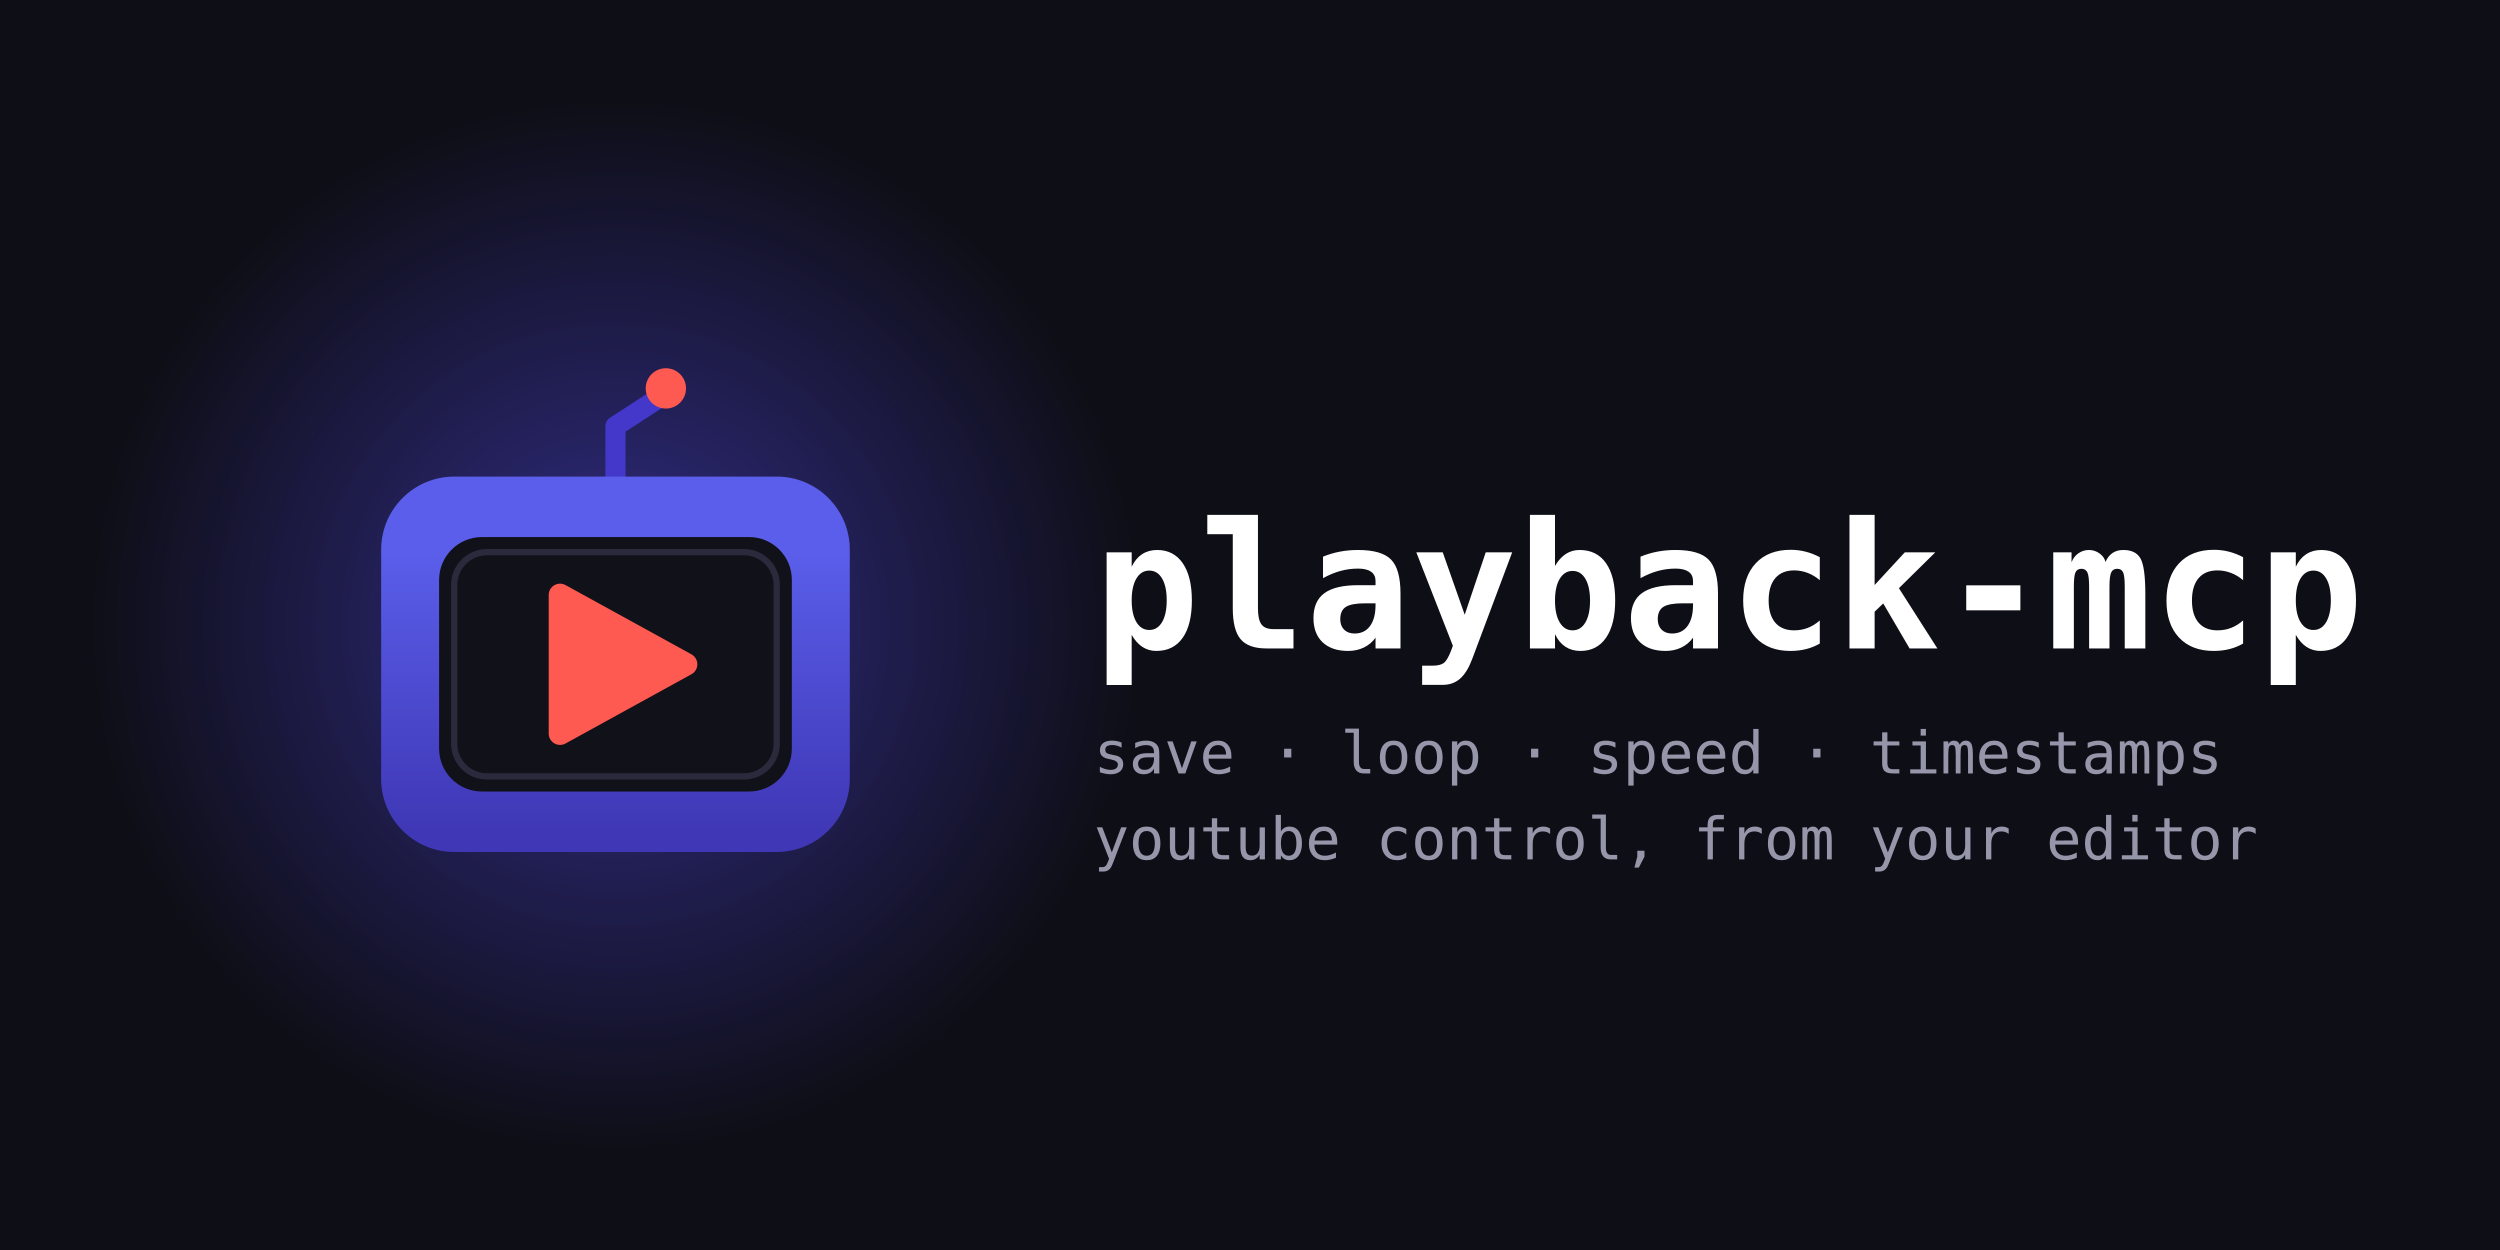
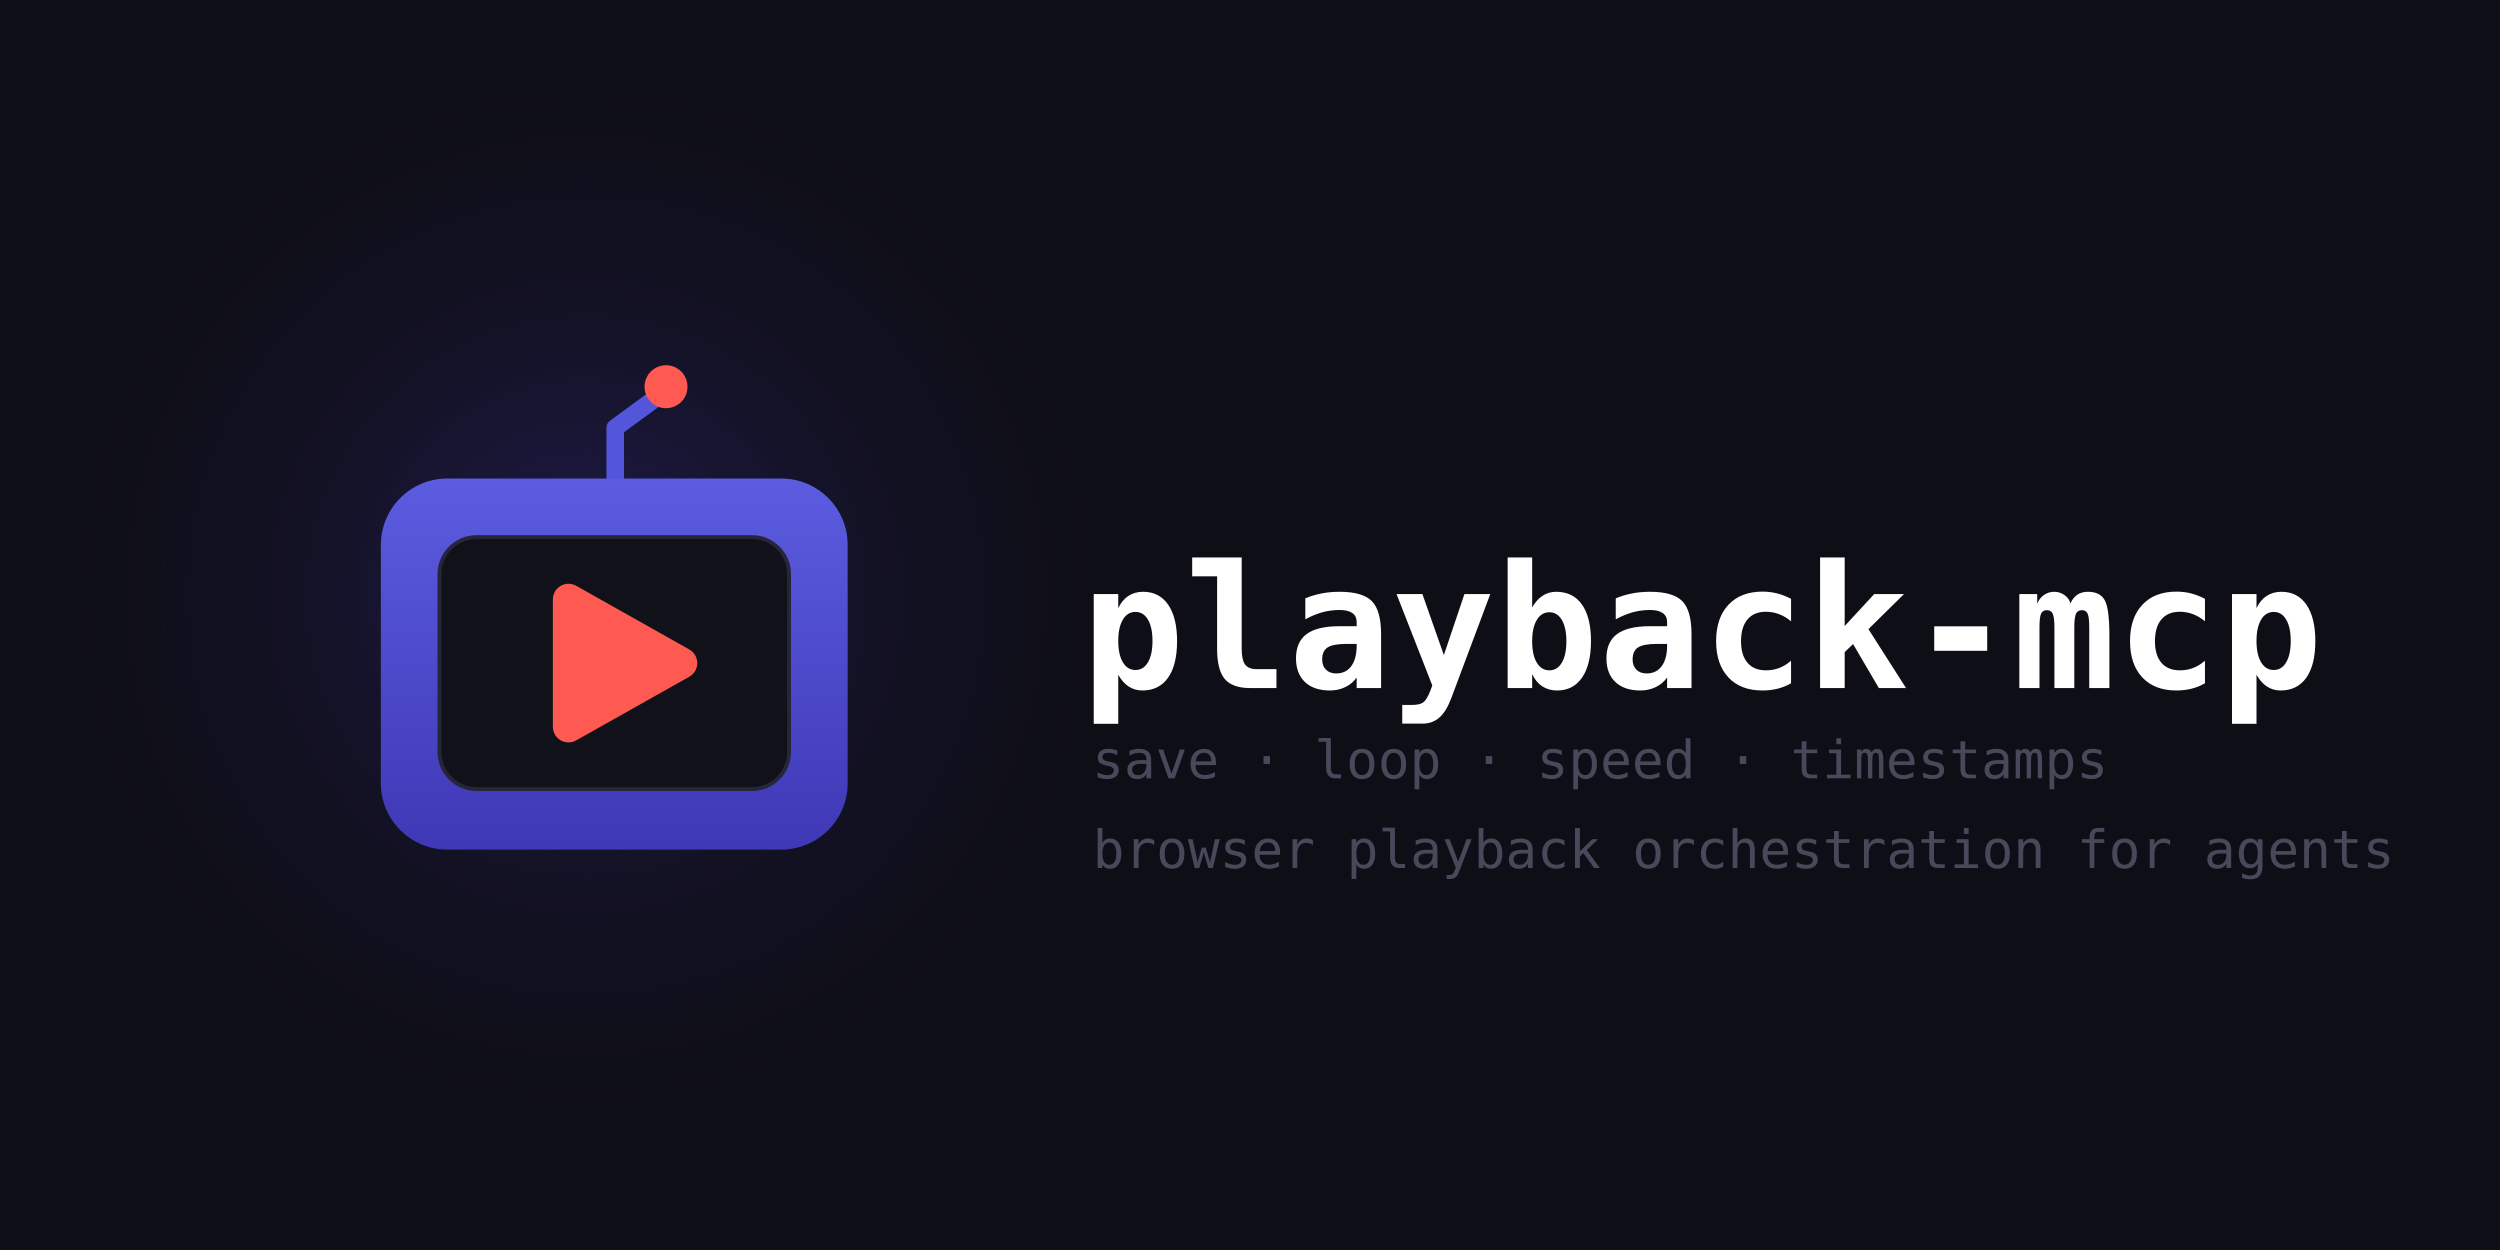
<svg xmlns="http://www.w3.org/2000/svg" width="1280" height="640" viewBox="0 0 1280 640">
  <defs>
-     <linearGradient id="grad" x1="0" y1="0.2" x2="0" y2="0.95">
-       <stop offset="0" stop-color="#5A5EEA" />
-       <stop offset="1" stop-color="#3F37B5" />
+     <radialGradient id="glow" cx="300" cy="305" r="265" gradientUnits="userSpaceOnUse">
+       <stop offset="0%" stop-color="#4637BE" stop-opacity="0.30" />
+       <stop offset="55%" stop-color="#4637BE" stop-opacity="0.09" />
+       <stop offset="100%" stop-color="#4637BE" stop-opacity="0" />
+     </radialGradient>
+     <linearGradient id="body" x1="0" y1="245" x2="0" y2="435" gradientUnits="userSpaceOnUse">
+       <stop offset="0%" stop-color="#5B5CE0" />
+       <stop offset="100%" stop-color="#3F38B6" />
    </linearGradient>
-     <radialGradient id="glow" cx="0.5" cy="0.5" r="0.5">
-       <stop offset="0" stop-color="#4F46E5" stop-opacity="0.55" />
-       <stop offset="1" stop-color="#4F46E5" stop-opacity="0" />
-     </radialGradient>
  </defs>
  <rect width="1280" height="640" fill="#0E0E16" />
-   <circle cx="315" cy="320" r="270" fill="url(#glow)" />
-   <g transform="translate(150,155) scale(0.645)">
-     <polyline points="256,140 256,98 296,72" fill="none" stroke="#4338CA" stroke-width="16" stroke-linecap="round" stroke-linejoin="round" />
-     <circle cx="296" cy="68" r="16" fill="#FF5A52" />
-     <rect x="70" y="138" width="372" height="298" rx="58" fill="url(#grad)" />
-     <rect x="116" y="186" width="280" height="202" rx="34" fill="#111119" />
-     <rect x="128" y="198" width="256" height="178" rx="26" fill="none" stroke="#2A2A3C" stroke-width="5" />
-     <path d="M212 232 L212 342 L312 287 Z" fill="#FF5A52" stroke="#FF5A52" stroke-width="18" stroke-linejoin="round" stroke-linecap="round" />
-   </g>
-   <text x="560" y="332" font-family="'JetBrains Mono','SFMono-Regular',Menlo,Consolas,monospace" font-size="90" font-weight="700" fill="#FFFFFF">playback-mcp</text>
-   <text x="560" y="396" font-family="'JetBrains Mono',Menlo,Consolas,monospace" font-size="30" fill="#9696AA">save  ·  loop  ·  speed  ·  timestamps</text>
-   <text x="560" y="440" font-family="'JetBrains Mono',Menlo,Consolas,monospace" font-size="30" fill="#9696AA">youtube control, from your editor</text>
+   <rect width="1280" height="640" fill="url(#glow)" />
+   <path d="M315 250 L315 219 L341 200" fill="none" stroke="#5355DB" stroke-width="9" stroke-linecap="round" stroke-linejoin="round" />
+   <circle cx="341" cy="198" r="11" fill="#FF5A52" />
+   <rect x="195" y="245" width="239" height="190" rx="34" fill="url(#body)" />
+   <rect x="225" y="275" width="179" height="129" rx="19" fill="#111119" stroke="#26263A" stroke-width="2" />
+   <path d="M291.07 306.89 L291.07 372.11 L349.00 339.50 Z" fill="#FF5A52" stroke="#FF5A52" stroke-width="16" stroke-linejoin="round" />
+   <path transform="translate(553.55 352.28)" d="M18.992 -6.789V18.305H6.445V-48.125H18.992V-40.906Q20.969 -45.074 24.191 -47.18Q27.414 -49.285 31.754 -49.285Q40.004 -49.285 44.559 -42.668Q49.113 -36.051 49.113 -24.02Q49.113 -11.816 44.494 -5.285Q39.875 1.246 31.324 1.246Q27.457 1.246 24.385 -0.752Q21.312 -2.75 18.992 -6.789ZM36.523 -24.105Q36.523 -31.066 34.203 -35.02Q31.883 -38.973 27.801 -38.973Q23.719 -38.973 21.355 -35.02Q18.992 -31.066 18.992 -24.105Q18.992 -17.145 21.355 -13.191Q23.719 -9.238 27.801 -9.238Q31.883 -9.238 34.203 -13.191Q36.523 -17.145 36.523 -24.105ZM69.609 -20.066V-57.191H56.848V-66.859H82.199V-20.066Q82.199 -14.395 83.961 -12.031Q85.723 -9.668 89.934 -9.668H99.988V0.0H86.41Q77.43 0.0 73.52 -4.641Q69.609 -9.281 69.609 -20.066ZM136.039 -22.602Q128.992 -22.602 126.199 -20.797Q123.406 -18.992 123.406 -14.609Q123.406 -11.344 125.34 -9.41Q127.273 -7.477 130.582 -7.477Q135.566 -7.477 138.316 -11.236Q141.066 -14.996 141.066 -21.742V-22.602ZM153.57 -27.457V0.0H141.066V-5.371Q138.789 -2.191 135.223 -0.473Q131.656 1.246 127.359 1.246Q119.152 1.246 114.576 -3.094Q110.0 -7.434 110.0 -15.211Q110.0 -23.633 115.457 -27.65Q120.914 -31.668 132.344 -31.668H141.066V-33.773Q141.066 -36.824 138.854 -38.393Q136.641 -39.961 132.344 -39.961Q127.832 -39.961 123.6 -38.822Q119.367 -37.684 114.77 -35.191V-45.934Q118.938 -47.652 123.234 -48.469Q127.531 -49.285 132.344 -49.285Q144.074 -49.285 148.822 -44.516Q153.57 -39.746 153.57 -27.457ZM189.492 5.199Q186.957 11.988 183.412 15.104Q179.867 18.219 174.797 18.219H164.398V8.637H169.512Q173.379 8.637 175.184 7.326Q176.988 6.016 178.836 1.246L179.781 -1.332L161.477 -48.125H174.711L185.711 -16.887L196.238 -48.125H209.473ZM248.445 -23.934Q248.445 -30.895 246.125 -34.848Q243.805 -38.801 239.723 -38.801Q235.641 -38.801 233.277 -34.848Q230.914 -30.895 230.914 -23.934Q230.914 -16.973 233.277 -13.02Q235.641 -9.066 239.723 -9.066Q243.805 -9.066 246.125 -13.02Q248.445 -16.973 248.445 -23.934ZM230.914 -41.293Q233.234 -45.289 236.307 -47.287Q239.379 -49.285 243.246 -49.285Q251.797 -49.285 256.416 -42.754Q261.035 -36.223 261.035 -24.02Q261.035 -11.988 256.48 -5.371Q251.926 1.246 243.676 1.246Q239.336 1.246 236.113 -0.859Q232.891 -2.965 230.914 -7.133V0.0H218.367V-66.859H230.914ZM294.98 -22.602Q287.934 -22.602 285.141 -20.797Q282.348 -18.992 282.348 -14.609Q282.348 -11.344 284.281 -9.41Q286.215 -7.477 289.523 -7.477Q294.508 -7.477 297.258 -11.236Q300.008 -14.996 300.008 -21.742V-22.602ZM312.512 -27.457V0.0H300.008V-5.371Q297.73 -2.191 294.164 -0.473Q290.598 1.246 286.301 1.246Q278.094 1.246 273.518 -3.094Q268.941 -7.434 268.941 -15.211Q268.941 -23.633 274.398 -27.65Q279.855 -31.668 291.285 -31.668H300.008V-33.773Q300.008 -36.824 297.795 -38.393Q295.582 -39.961 291.285 -39.961Q286.773 -39.961 282.541 -38.822Q278.309 -37.684 273.711 -35.191V-45.934Q277.879 -47.652 282.176 -48.469Q286.473 -49.285 291.285 -49.285Q303.016 -49.285 307.764 -44.516Q312.512 -39.746 312.512 -27.457ZM363.473 -2.449Q360.293 -0.602 356.641 0.322Q352.988 1.246 348.777 1.246Q337.648 1.246 331.375 -5.457Q325.102 -12.16 325.102 -24.02Q325.102 -35.922 331.418 -42.646Q337.734 -49.371 348.863 -49.371Q352.73 -49.371 356.318 -48.469Q359.906 -47.566 363.473 -45.676V-34.16Q360.723 -36.523 357.436 -37.791Q354.148 -39.059 350.625 -39.059Q344.48 -39.059 341.172 -35.148Q337.863 -31.238 337.863 -24.02Q337.863 -16.801 341.172 -12.934Q344.48 -9.066 350.625 -9.066Q354.277 -9.066 357.457 -10.291Q360.637 -11.516 363.473 -14.008ZM378.34 -66.859H390.93V-31.754L406.055 -48.125H421.309L403.09 -30.164L422.34 0.0H408.418L395.227 -22.516L390.93 -18.391V0.0H378.34ZM436.777 -31.582H463.891V-19.078H436.777ZM506.473 -43.312Q507.891 -46.363 510.082 -47.824Q512.273 -49.285 515.453 -49.285Q521.684 -49.285 524.068 -44.988Q526.453 -40.691 526.453 -27.113V0.0H516.141V-30.895Q516.141 -36.266 515.324 -38.07Q514.508 -39.875 512.359 -39.875Q510.211 -39.875 509.352 -38.027Q508.492 -36.18 508.492 -30.895V0.0H498.309V-30.895Q498.309 -36.18 497.449 -38.027Q496.59 -39.875 494.441 -39.875Q492.293 -39.875 491.477 -38.07Q490.66 -36.266 490.66 -30.895V0.0H480.348V-48.125H489.5V-43.141Q490.574 -45.977 492.938 -47.631Q495.301 -49.285 498.223 -49.285Q501.145 -49.285 503.551 -47.545Q505.957 -45.805 506.473 -43.312ZM575.395 -2.449Q572.215 -0.602 568.562 0.322Q564.91 1.246 560.699 1.246Q549.57 1.246 543.297 -5.457Q537.023 -12.16 537.023 -24.02Q537.023 -35.922 543.34 -42.646Q549.656 -49.371 560.785 -49.371Q564.652 -49.371 568.24 -48.469Q571.828 -47.566 575.395 -45.676V-34.16Q572.645 -36.523 569.357 -37.791Q566.07 -39.059 562.547 -39.059Q556.402 -39.059 553.094 -35.148Q549.785 -31.238 549.785 -24.02Q549.785 -16.801 553.094 -12.934Q556.402 -9.066 562.547 -9.066Q566.199 -9.066 569.379 -10.291Q572.559 -11.516 575.395 -14.008ZM601.777 -6.789V18.305H589.23V-48.125H601.777V-40.906Q603.754 -45.074 606.977 -47.18Q610.199 -49.285 614.539 -49.285Q622.789 -49.285 627.344 -42.668Q631.898 -36.051 631.898 -24.02Q631.898 -11.816 627.279 -5.285Q622.66 1.246 614.109 1.246Q610.242 1.246 607.17 -0.752Q604.098 -2.75 601.777 -6.789ZM619.309 -24.105Q619.309 -31.066 616.988 -35.02Q614.668 -38.973 610.586 -38.973Q606.504 -38.973 604.141 -35.02Q601.777 -31.066 601.777 -24.105Q601.777 -17.145 604.141 -13.191Q606.504 -9.238 610.586 -9.238Q614.668 -9.238 616.988 -13.191Q619.309 -17.145 619.309 -24.105Z" fill="#FFFFFF" />
+   <path transform="translate(559.19 398.52)" d="M12.828 -14.251V-11.878Q11.786 -12.485 10.731 -12.788Q9.677 -13.091 8.583 -13.091Q6.935 -13.091 6.124 -12.557Q5.313 -12.023 5.313 -10.929Q5.313 -9.94 5.919 -9.453Q6.526 -8.965 8.938 -8.503L9.914 -8.319Q11.72 -7.976 12.65 -6.948Q13.579 -5.919 13.579 -4.271Q13.579 -2.083 12.023 -0.85Q10.468 0.382 7.699 0.382Q6.605 0.382 5.405 0.152Q4.206 -0.079 2.808 -0.541V-3.045Q4.166 -2.347 5.405 -1.997Q6.645 -1.648 7.752 -1.648Q9.36 -1.648 10.244 -2.301Q11.127 -2.953 11.127 -4.126Q11.127 -5.814 7.897 -6.46L7.792 -6.486L6.882 -6.671Q4.786 -7.08 3.823 -8.049Q2.861 -9.018 2.861 -10.692Q2.861 -12.814 4.298 -13.968Q5.735 -15.122 8.398 -15.122Q9.584 -15.122 10.679 -14.904Q11.773 -14.687 12.828 -14.251ZM25.51 -7.422H24.706Q22.583 -7.422 21.509 -6.677Q20.435 -5.933 20.435 -4.456Q20.435 -3.125 21.239 -2.386Q22.043 -1.648 23.467 -1.648Q25.471 -1.648 26.618 -3.039Q27.765 -4.43 27.778 -6.882V-7.422ZM30.217 -8.424V0.0H27.778V-2.188Q27.0 -0.87 25.82 -0.244Q24.64 0.382 22.953 0.382Q20.698 0.382 19.354 -0.89Q18.009 -2.162 18.009 -4.298Q18.009 -6.763 19.663 -8.042Q21.318 -9.321 24.521 -9.321H27.778V-9.703Q27.765 -11.47 26.881 -12.267Q25.998 -13.065 24.06 -13.065Q22.821 -13.065 21.555 -12.709Q20.29 -12.353 19.09 -11.667V-14.093Q20.435 -14.607 21.667 -14.865Q22.9 -15.122 24.06 -15.122Q25.893 -15.122 27.191 -14.581Q28.49 -14.041 29.294 -12.959Q29.795 -12.3 30.006 -11.331Q30.217 -10.362 30.217 -8.424ZM33.829 -14.766H36.347L40.632 -2.373L44.93 -14.766H47.448L42.201 0.0H39.076ZM63.426 -7.989V-6.803H52.919V-6.724Q52.919 -4.311 54.178 -2.993Q55.437 -1.674 57.731 -1.674Q58.891 -1.674 60.157 -2.043Q61.422 -2.413 62.859 -3.164V-0.751Q61.475 -0.185 60.19 0.099Q58.904 0.382 57.705 0.382Q54.264 0.382 52.326 -1.681Q50.388 -3.744 50.388 -7.37Q50.388 -10.903 52.286 -13.012Q54.185 -15.122 57.349 -15.122Q60.17 -15.122 61.798 -13.21Q63.426 -11.298 63.426 -7.989ZM61 -8.701Q60.948 -10.837 59.992 -11.951Q59.036 -13.065 57.243 -13.065Q55.49 -13.065 54.356 -11.905Q53.222 -10.745 53.011 -8.688ZM87.724 -11.391H91.046V-7.37H87.724ZM122.212 -5.353Q122.212 -3.718 122.812 -2.887Q123.412 -2.057 124.585 -2.057H127.419V0.0H124.348Q122.172 0.0 120.979 -1.397Q119.786 -2.795 119.786 -5.353V-18.76H115.897V-20.659H122.212ZM138.164 -13.065Q136.318 -13.065 135.369 -11.628Q134.42 -10.191 134.42 -7.37Q134.42 -4.562 135.369 -3.118Q136.318 -1.674 138.164 -1.674Q140.023 -1.674 140.972 -3.118Q141.921 -4.562 141.921 -7.37Q141.921 -10.191 140.972 -11.628Q140.023 -13.065 138.164 -13.065ZM138.164 -15.122Q141.236 -15.122 142.864 -13.131Q144.492 -11.14 144.492 -7.37Q144.492 -3.586 142.871 -1.602Q141.249 0.382 138.164 0.382Q135.092 0.382 133.471 -1.602Q131.849 -3.586 131.849 -7.37Q131.849 -11.14 133.471 -13.131Q135.092 -15.122 138.164 -15.122ZM154.419 -13.065Q152.574 -13.065 151.625 -11.628Q150.675 -10.191 150.675 -7.37Q150.675 -4.562 151.625 -3.118Q152.574 -1.674 154.419 -1.674Q156.278 -1.674 157.228 -3.118Q158.177 -4.562 158.177 -7.37Q158.177 -10.191 157.228 -11.628Q156.278 -13.065 154.419 -13.065ZM154.419 -15.122Q157.491 -15.122 159.119 -13.131Q160.748 -11.14 160.748 -7.37Q160.748 -3.586 159.126 -1.602Q157.504 0.382 154.419 0.382Q151.348 0.382 149.726 -1.602Q148.104 -3.586 148.104 -7.37Q148.104 -11.14 149.726 -13.131Q151.348 -15.122 154.419 -15.122ZM167.498 -1.859V5.616H165.059V-14.766H167.498V-12.88Q168.104 -13.975 169.113 -14.548Q170.121 -15.122 171.439 -15.122Q174.116 -15.122 175.638 -13.052Q177.161 -10.982 177.161 -7.317Q177.161 -3.718 175.632 -1.668Q174.103 0.382 171.439 0.382Q170.095 0.382 169.086 -0.191Q168.078 -0.765 167.498 -1.859ZM174.617 -7.37Q174.617 -10.191 173.727 -11.628Q172.837 -13.065 171.083 -13.065Q169.317 -13.065 168.407 -11.621Q167.498 -10.178 167.498 -7.37Q167.498 -4.575 168.407 -3.125Q169.317 -1.674 171.083 -1.674Q172.837 -1.674 173.727 -3.111Q174.617 -4.548 174.617 -7.37ZM201.511 -11.391H204.833V-7.37H201.511ZM240.403 -14.251V-11.878Q239.361 -12.485 238.307 -12.788Q237.252 -13.091 236.158 -13.091Q234.51 -13.091 233.699 -12.557Q232.888 -12.023 232.888 -10.929Q232.888 -9.94 233.495 -9.453Q234.101 -8.965 236.514 -8.503L237.489 -8.319Q239.295 -7.976 240.225 -6.948Q241.154 -5.919 241.154 -4.271Q241.154 -2.083 239.599 -0.85Q238.043 0.382 235.274 0.382Q234.18 0.382 232.98 0.152Q231.781 -0.079 230.383 -0.541V-3.045Q231.741 -2.347 232.98 -1.997Q234.22 -1.648 235.327 -1.648Q236.936 -1.648 237.819 -2.301Q238.702 -2.953 238.702 -4.126Q238.702 -5.814 235.472 -6.46L235.367 -6.486L234.457 -6.671Q232.361 -7.08 231.398 -8.049Q230.436 -9.018 230.436 -10.692Q230.436 -12.814 231.873 -13.968Q233.31 -15.122 235.973 -15.122Q237.16 -15.122 238.254 -14.904Q239.348 -14.687 240.403 -14.251ZM248.774 -1.859V5.616H246.335V-14.766H248.774V-12.88Q249.381 -13.975 250.389 -14.548Q251.398 -15.122 252.716 -15.122Q255.393 -15.122 256.915 -13.052Q258.438 -10.982 258.438 -7.317Q258.438 -3.718 256.909 -1.668Q255.379 0.382 252.716 0.382Q251.372 0.382 250.363 -0.191Q249.354 -0.765 248.774 -1.859ZM255.894 -7.37Q255.894 -10.191 255.004 -11.628Q254.114 -13.065 252.36 -13.065Q250.594 -13.065 249.684 -11.621Q248.774 -10.178 248.774 -7.37Q248.774 -4.575 249.684 -3.125Q250.594 -1.674 252.36 -1.674Q254.114 -1.674 255.004 -3.111Q255.894 -4.548 255.894 -7.37ZM274.746 -7.989V-6.803H264.239V-6.724Q264.239 -4.311 265.498 -2.993Q266.757 -1.674 269.051 -1.674Q270.211 -1.674 271.477 -2.043Q272.742 -2.413 274.179 -3.164V-0.751Q272.795 -0.185 271.51 0.099Q270.224 0.382 269.024 0.382Q265.583 0.382 263.646 -1.681Q261.708 -3.744 261.708 -7.37Q261.708 -10.903 263.606 -13.012Q265.504 -15.122 268.668 -15.122Q271.49 -15.122 273.118 -13.21Q274.746 -11.298 274.746 -7.989ZM272.32 -8.701Q272.268 -10.837 271.312 -11.951Q270.356 -13.065 268.563 -13.065Q266.81 -13.065 265.676 -11.905Q264.542 -10.745 264.331 -8.688ZM291.001 -7.989V-6.803H280.494V-6.724Q280.494 -4.311 281.753 -2.993Q283.012 -1.674 285.306 -1.674Q286.466 -1.674 287.732 -2.043Q288.998 -2.413 290.435 -3.164V-0.751Q289.05 -0.185 287.765 0.099Q286.479 0.382 285.28 0.382Q281.839 0.382 279.901 -1.681Q277.963 -3.744 277.963 -7.37Q277.963 -10.903 279.861 -13.012Q281.76 -15.122 284.924 -15.122Q287.745 -15.122 289.373 -13.21Q291.001 -11.298 291.001 -7.989ZM288.576 -8.701Q288.523 -10.837 287.567 -11.951Q286.611 -13.065 284.818 -13.065Q283.065 -13.065 281.931 -11.905Q280.797 -10.745 280.586 -8.688ZM303.908 -12.88V-20.514H306.334V0.0H303.908V-1.859Q303.302 -0.765 302.293 -0.191Q301.285 0.382 299.966 0.382Q297.29 0.382 295.754 -1.694Q294.218 -3.771 294.218 -7.422Q294.218 -11.021 295.761 -13.072Q297.303 -15.122 299.966 -15.122Q301.298 -15.122 302.313 -14.548Q303.328 -13.975 303.908 -12.88ZM296.776 -7.37Q296.776 -4.548 297.672 -3.111Q298.569 -1.674 300.322 -1.674Q302.076 -1.674 302.992 -3.125Q303.908 -4.575 303.908 -7.37Q303.908 -10.178 302.992 -11.621Q302.076 -13.065 300.322 -13.065Q298.569 -13.065 297.672 -11.628Q296.776 -10.191 296.776 -7.37ZM331.554 -11.391H334.876V-7.37H331.554ZM365.713 -18.958V-14.766H371.224V-12.88H365.713V-4.865Q365.713 -3.23 366.333 -2.584Q366.952 -1.938 368.495 -1.938H371.224V0.0H368.257Q365.528 0.0 364.408 -1.094Q363.287 -2.188 363.287 -4.865V-12.88H359.345V-14.766H363.287V-18.958ZM377.249 -14.766H383.458V-1.885H388.27V0.0H376.22V-1.885H381.032V-12.88H377.249ZM381.032 -20.514H383.458V-17.442H381.032ZM399.041 -13.263Q399.489 -14.212 400.181 -14.667Q400.874 -15.122 401.849 -15.122Q403.629 -15.122 404.361 -13.744Q405.092 -12.366 405.092 -8.556V0.0H402.877V-8.451Q402.877 -11.575 402.528 -12.333Q402.179 -13.091 401.256 -13.091Q400.201 -13.091 399.812 -12.281Q399.423 -11.47 399.423 -8.451V0.0H397.208V-8.451Q397.208 -11.615 396.833 -12.353Q396.457 -13.091 395.481 -13.091Q394.519 -13.091 394.143 -12.281Q393.768 -11.47 393.768 -8.451V0.0H391.566V-14.766H393.768V-13.5Q394.203 -14.291 394.855 -14.706Q395.508 -15.122 396.338 -15.122Q397.34 -15.122 398.006 -14.66Q398.672 -14.199 399.041 -13.263ZM421.044 -7.989V-6.803H410.537V-6.724Q410.537 -4.311 411.796 -2.993Q413.055 -1.674 415.349 -1.674Q416.509 -1.674 417.775 -2.043Q419.041 -2.413 420.478 -3.164V-0.751Q419.093 -0.185 417.808 0.099Q416.522 0.382 415.323 0.382Q411.882 0.382 409.944 -1.681Q408.006 -3.744 408.006 -7.37Q408.006 -10.903 409.904 -13.012Q411.803 -15.122 414.967 -15.122Q417.788 -15.122 419.416 -13.21Q421.044 -11.298 421.044 -7.989ZM418.619 -8.701Q418.566 -10.837 417.61 -11.951Q416.654 -13.065 414.861 -13.065Q413.108 -13.065 411.974 -11.905Q410.84 -10.745 410.629 -8.688ZM435.467 -14.251V-11.878Q434.426 -12.485 433.371 -12.788Q432.316 -13.091 431.222 -13.091Q429.574 -13.091 428.763 -12.557Q427.953 -12.023 427.953 -10.929Q427.953 -9.94 428.559 -9.453Q429.166 -8.965 431.578 -8.503L432.554 -8.319Q434.36 -7.976 435.289 -6.948Q436.219 -5.919 436.219 -4.271Q436.219 -2.083 434.663 -0.85Q433.107 0.382 430.339 0.382Q429.245 0.382 428.045 0.152Q426.845 -0.079 425.448 -0.541V-3.045Q426.806 -2.347 428.045 -1.997Q429.284 -1.648 430.392 -1.648Q432.0 -1.648 432.883 -2.301Q433.767 -2.953 433.767 -4.126Q433.767 -5.814 430.537 -6.46L430.431 -6.486L429.521 -6.671Q427.425 -7.08 426.463 -8.049Q425.5 -9.018 425.5 -10.692Q425.5 -12.814 426.938 -13.968Q428.375 -15.122 431.038 -15.122Q432.224 -15.122 433.318 -14.904Q434.413 -14.687 435.467 -14.251ZM446.99 -18.958V-14.766H452.5V-12.88H446.99V-4.865Q446.99 -3.23 447.609 -2.584Q448.229 -1.938 449.771 -1.938H452.5V0.0H449.534Q446.805 0.0 445.685 -1.094Q444.564 -2.188 444.564 -4.865V-12.88H440.622V-14.766H444.564V-18.958ZM464.405 -7.422H463.601Q461.479 -7.422 460.404 -6.677Q459.33 -5.933 459.33 -4.456Q459.33 -3.125 460.134 -2.386Q460.938 -1.648 462.362 -1.648Q464.366 -1.648 465.513 -3.039Q466.66 -4.43 466.673 -6.882V-7.422ZM469.112 -8.424V0.0H466.673V-2.188Q465.895 -0.87 464.715 -0.244Q463.535 0.382 461.848 0.382Q459.593 0.382 458.249 -0.89Q456.904 -2.162 456.904 -4.298Q456.904 -6.763 458.558 -8.042Q460.213 -9.321 463.417 -9.321H466.673V-9.703Q466.66 -11.47 465.776 -12.267Q464.893 -13.065 462.955 -13.065Q461.716 -13.065 460.45 -12.709Q459.185 -12.353 457.985 -11.667V-14.093Q459.33 -14.607 460.562 -14.865Q461.795 -15.122 462.955 -15.122Q464.788 -15.122 466.086 -14.581Q467.385 -14.041 468.189 -12.959Q468.69 -12.3 468.901 -11.331Q469.112 -10.362 469.112 -8.424ZM480.318 -13.263Q480.766 -14.212 481.458 -14.667Q482.15 -15.122 483.126 -15.122Q484.906 -15.122 485.637 -13.744Q486.369 -12.366 486.369 -8.556V0.0H484.154V-8.451Q484.154 -11.575 483.805 -12.333Q483.456 -13.091 482.533 -13.091Q481.478 -13.091 481.089 -12.281Q480.7 -11.47 480.7 -8.451V0.0H478.485V-8.451Q478.485 -11.615 478.11 -12.353Q477.734 -13.091 476.758 -13.091Q475.796 -13.091 475.42 -12.281Q475.044 -11.47 475.044 -8.451V0.0H472.843V-14.766H475.044V-13.5Q475.479 -14.291 476.132 -14.706Q476.785 -15.122 477.615 -15.122Q478.617 -15.122 479.283 -14.66Q479.949 -14.199 480.318 -13.263ZM492.605 -1.859V5.616H490.166V-14.766H492.605V-12.88Q493.211 -13.975 494.22 -14.548Q495.229 -15.122 496.547 -15.122Q499.223 -15.122 500.746 -13.052Q502.269 -10.982 502.269 -7.317Q502.269 -3.718 500.739 -1.668Q499.21 0.382 496.547 0.382Q495.202 0.382 494.194 -0.191Q493.185 -0.765 492.605 -1.859ZM499.724 -7.37Q499.724 -10.191 498.834 -11.628Q497.944 -13.065 496.191 -13.065Q494.424 -13.065 493.515 -11.621Q492.605 -10.178 492.605 -7.37Q492.605 -4.575 493.515 -3.125Q494.424 -1.674 496.191 -1.674Q497.944 -1.674 498.834 -3.111Q499.724 -4.548 499.724 -7.37ZM516.744 -14.251V-11.878Q515.703 -12.485 514.648 -12.788Q513.593 -13.091 512.499 -13.091Q510.851 -13.091 510.04 -12.557Q509.229 -12.023 509.229 -10.929Q509.229 -9.94 509.836 -9.453Q510.442 -8.965 512.855 -8.503L513.831 -8.319Q515.637 -7.976 516.566 -6.948Q517.496 -5.919 517.496 -4.271Q517.496 -2.083 515.94 -0.85Q514.384 0.382 511.616 0.382Q510.521 0.382 509.322 0.152Q508.122 -0.079 506.725 -0.541V-3.045Q508.083 -2.347 509.322 -1.997Q510.561 -1.648 511.668 -1.648Q513.277 -1.648 514.16 -2.301Q515.043 -2.953 515.043 -4.126Q515.043 -5.814 511.813 -6.46L511.708 -6.486L510.798 -6.671Q508.702 -7.08 507.74 -8.049Q506.777 -9.018 506.777 -10.692Q506.777 -12.814 508.214 -13.968Q509.651 -15.122 512.314 -15.122Q513.501 -15.122 514.595 -14.904Q515.689 -14.687 516.744 -14.251Z" fill="#48485A" />
+   <path transform="translate(559.46 444.43)" d="M12.103 -7.37Q12.103 -10.191 11.206 -11.628Q10.31 -13.065 8.556 -13.065Q6.79 -13.065 5.88 -11.621Q4.97 -10.178 4.97 -7.37Q4.97 -4.575 5.88 -3.125Q6.79 -1.674 8.556 -1.674Q10.31 -1.674 11.206 -3.111Q12.103 -4.548 12.103 -7.37ZM4.97 -12.88Q5.55 -13.961 6.572 -14.542Q7.594 -15.122 8.938 -15.122Q11.602 -15.122 13.131 -13.072Q14.66 -11.021 14.66 -7.422Q14.66 -3.771 13.124 -1.694Q11.588 0.382 8.912 0.382Q7.594 0.382 6.585 -0.191Q5.577 -0.765 4.97 -1.859V0.0H2.544V-20.514H4.97ZM31.482 -11.72Q30.705 -12.327 29.9 -12.604Q29.096 -12.88 28.134 -12.88Q25.866 -12.88 24.667 -11.457Q23.467 -10.033 23.467 -7.343V0.0H21.028V-14.766H23.467V-11.878Q24.073 -13.447 25.332 -14.284Q26.591 -15.122 28.318 -15.122Q29.215 -15.122 29.993 -14.897Q30.771 -14.673 31.482 -14.199ZM40.632 -13.065Q38.786 -13.065 37.837 -11.628Q36.888 -10.191 36.888 -7.37Q36.888 -4.562 37.837 -3.118Q38.786 -1.674 40.632 -1.674Q42.491 -1.674 43.44 -3.118Q44.389 -4.562 44.389 -7.37Q44.389 -10.191 43.44 -11.628Q42.491 -13.065 40.632 -13.065ZM40.632 -15.122Q43.704 -15.122 45.332 -13.131Q46.96 -11.14 46.96 -7.37Q46.96 -3.586 45.338 -1.602Q43.717 0.382 40.632 0.382Q37.56 0.382 35.938 -1.602Q34.317 -3.586 34.317 -7.37Q34.317 -11.14 35.938 -13.131Q37.56 -15.122 40.632 -15.122ZM48.766 -14.766H51.166L53.736 -2.834L55.846 -10.455H57.916L60.051 -2.834L62.622 -14.766H65.021L61.567 0.0H59.247L56.887 -8.095L54.541 0.0H52.22ZM77.849 -14.251V-11.878Q76.808 -12.485 75.753 -12.788Q74.698 -13.091 73.604 -13.091Q71.956 -13.091 71.145 -12.557Q70.334 -12.023 70.334 -10.929Q70.334 -9.94 70.941 -9.453Q71.547 -8.965 73.96 -8.503L74.936 -8.319Q76.742 -7.976 77.671 -6.948Q78.601 -5.919 78.601 -4.271Q78.601 -2.083 77.045 -0.85Q75.489 0.382 72.721 0.382Q71.626 0.382 70.427 0.152Q69.227 -0.079 67.83 -0.541V-3.045Q69.188 -2.347 70.427 -1.997Q71.666 -1.648 72.773 -1.648Q74.382 -1.648 75.265 -2.301Q76.148 -2.953 76.148 -4.126Q76.148 -5.814 72.918 -6.46L72.813 -6.486L71.903 -6.671Q69.807 -7.08 68.845 -8.049Q67.882 -9.018 67.882 -10.692Q67.882 -12.814 69.319 -13.968Q70.756 -15.122 73.419 -15.122Q74.606 -15.122 75.7 -14.904Q76.794 -14.687 77.849 -14.251ZM95.937 -7.989V-6.803H85.43V-6.724Q85.43 -4.311 86.689 -2.993Q87.948 -1.674 90.242 -1.674Q91.402 -1.674 92.667 -2.043Q93.933 -2.413 95.37 -3.164V-0.751Q93.986 -0.185 92.7 0.099Q91.415 0.382 90.215 0.382Q86.774 0.382 84.836 -1.681Q82.898 -3.744 82.898 -7.37Q82.898 -10.903 84.797 -13.012Q86.695 -15.122 89.859 -15.122Q92.681 -15.122 94.309 -13.21Q95.937 -11.298 95.937 -7.989ZM93.511 -8.701Q93.458 -10.837 92.503 -11.951Q91.547 -13.065 89.754 -13.065Q88 -13.065 86.867 -11.905Q85.733 -10.745 85.522 -8.688ZM112.759 -11.72Q111.981 -12.327 111.177 -12.604Q110.373 -12.88 109.411 -12.88Q107.143 -12.88 105.943 -11.457Q104.744 -10.033 104.744 -7.343V0.0H102.305V-14.766H104.744V-11.878Q105.35 -13.447 106.609 -14.284Q107.868 -15.122 109.595 -15.122Q110.492 -15.122 111.27 -14.897Q112.047 -14.673 112.759 -14.199ZM134.987 -1.859V5.616H132.548V-14.766H134.987V-12.88Q135.593 -13.975 136.602 -14.548Q137.61 -15.122 138.929 -15.122Q141.605 -15.122 143.128 -13.052Q144.65 -10.982 144.65 -7.317Q144.65 -3.718 143.121 -1.668Q141.592 0.382 138.929 0.382Q137.584 0.382 136.575 -0.191Q135.567 -0.765 134.987 -1.859ZM142.106 -7.37Q142.106 -10.191 141.216 -11.628Q140.326 -13.065 138.573 -13.065Q136.806 -13.065 135.896 -11.621Q134.987 -10.178 134.987 -7.37Q134.987 -4.575 135.896 -3.125Q136.806 -1.674 138.573 -1.674Q140.326 -1.674 141.216 -3.111Q142.106 -4.548 142.106 -7.37ZM154.723 -5.353Q154.723 -3.718 155.323 -2.887Q155.922 -2.057 157.096 -2.057H159.93V0.0H156.858Q154.683 0.0 153.49 -1.397Q152.297 -2.795 152.297 -5.353V-18.76H148.408V-20.659H154.723ZM171.809 -7.422H171.004Q168.882 -7.422 167.807 -6.677Q166.733 -5.933 166.733 -4.456Q166.733 -3.125 167.537 -2.386Q168.341 -1.648 169.765 -1.648Q171.769 -1.648 172.916 -3.039Q174.063 -4.43 174.076 -6.882V-7.422ZM176.515 -8.424V0.0H174.076V-2.188Q173.298 -0.87 172.118 -0.244Q170.938 0.382 169.251 0.382Q166.997 0.382 165.652 -0.89Q164.307 -2.162 164.307 -4.298Q164.307 -6.763 165.962 -8.042Q167.616 -9.321 170.82 -9.321H174.076V-9.703Q174.063 -11.47 173.18 -12.267Q172.296 -13.065 170.358 -13.065Q169.119 -13.065 167.854 -12.709Q166.588 -12.353 165.388 -11.667V-14.093Q166.733 -14.607 167.966 -14.865Q169.198 -15.122 170.358 -15.122Q172.191 -15.122 173.49 -14.581Q174.788 -14.041 175.592 -12.959Q176.093 -12.3 176.304 -11.331Q176.515 -10.362 176.515 -8.424ZM190.121 -4.746Q189.514 -3.204 188.578 -0.686Q187.273 2.795 186.825 3.56Q186.218 4.588 185.309 5.102Q184.399 5.616 183.186 5.616H181.235V3.586H182.672Q183.74 3.586 184.346 2.966Q184.953 2.347 185.889 -0.237L180.18 -14.766H182.751L187.128 -3.217L191.439 -14.766H194.01ZM207.167 -7.37Q207.167 -10.191 206.271 -11.628Q205.374 -13.065 203.621 -13.065Q201.854 -13.065 200.944 -11.621Q200.035 -10.178 200.035 -7.37Q200.035 -4.575 200.944 -3.125Q201.854 -1.674 203.621 -1.674Q205.374 -1.674 206.271 -3.111Q207.167 -4.548 207.167 -7.37ZM200.035 -12.88Q200.615 -13.961 201.636 -14.542Q202.658 -15.122 204.003 -15.122Q206.666 -15.122 208.195 -13.072Q209.725 -11.021 209.725 -7.422Q209.725 -3.771 208.189 -1.694Q206.653 0.382 203.977 0.382Q202.658 0.382 201.65 -0.191Q200.641 -0.765 200.035 -1.859V0.0H197.609V-20.514H200.035ZM220.575 -7.422H219.771Q217.648 -7.422 216.573 -6.677Q215.499 -5.933 215.499 -4.456Q215.499 -3.125 216.303 -2.386Q217.107 -1.648 218.531 -1.648Q220.535 -1.648 221.682 -3.039Q222.829 -4.43 222.842 -6.882V-7.422ZM225.281 -8.424V0.0H222.842V-2.188Q222.064 -0.87 220.885 -0.244Q219.705 0.382 218.017 0.382Q215.763 0.382 214.418 -0.89Q213.073 -2.162 213.073 -4.298Q213.073 -6.763 214.728 -8.042Q216.382 -9.321 219.586 -9.321H222.842V-9.703Q222.829 -11.47 221.946 -12.267Q221.062 -13.065 219.125 -13.065Q217.885 -13.065 216.62 -12.709Q215.354 -12.353 214.154 -11.667V-14.093Q215.499 -14.607 216.732 -14.865Q217.964 -15.122 219.125 -15.122Q220.957 -15.122 222.256 -14.581Q223.554 -14.041 224.358 -12.959Q224.859 -12.3 225.07 -11.331Q225.281 -10.362 225.281 -8.424ZM241.563 -0.751Q240.587 -0.185 239.552 0.099Q238.518 0.382 237.437 0.382Q234.009 0.382 232.077 -1.674Q230.146 -3.731 230.146 -7.37Q230.146 -11.008 232.077 -13.065Q234.009 -15.122 237.437 -15.122Q238.504 -15.122 239.52 -14.845Q240.535 -14.568 241.563 -13.988V-11.443Q240.601 -12.3 239.632 -12.683Q238.663 -13.065 237.437 -13.065Q235.156 -13.065 233.93 -11.588Q232.704 -10.112 232.704 -7.37Q232.704 -4.641 233.936 -3.157Q235.169 -1.674 237.437 -1.674Q238.702 -1.674 239.704 -2.063Q240.706 -2.452 241.563 -3.27ZM246.942 -20.514H249.447V-8.635L255.814 -14.766H258.768L252.954 -9.202L259.677 0.0H256.711L251.253 -7.62L249.447 -5.919V0.0H246.942ZM284.462 -13.065Q282.617 -13.065 281.667 -11.628Q280.718 -10.191 280.718 -7.37Q280.718 -4.562 281.667 -3.118Q282.617 -1.674 284.462 -1.674Q286.321 -1.674 287.271 -3.118Q288.22 -4.562 288.22 -7.37Q288.22 -10.191 287.271 -11.628Q286.321 -13.065 284.462 -13.065ZM284.462 -15.122Q287.534 -15.122 289.162 -13.131Q290.791 -11.14 290.791 -7.37Q290.791 -3.586 289.169 -1.602Q287.547 0.382 284.462 0.382Q281.391 0.382 279.769 -1.602Q278.147 -3.586 278.147 -7.37Q278.147 -11.14 279.769 -13.131Q281.391 -15.122 284.462 -15.122ZM307.824 -11.72Q307.046 -12.327 306.242 -12.604Q305.438 -12.88 304.475 -12.88Q302.208 -12.88 301.008 -11.457Q299.808 -10.033 299.808 -7.343V0.0H297.369V-14.766H299.808V-11.878Q300.415 -13.447 301.674 -14.284Q302.933 -15.122 304.66 -15.122Q305.556 -15.122 306.334 -14.897Q307.112 -14.673 307.824 -14.199ZM322.84 -0.751Q321.864 -0.185 320.829 0.099Q319.794 0.382 318.713 0.382Q315.286 0.382 313.354 -1.674Q311.423 -3.731 311.423 -7.37Q311.423 -11.008 313.354 -13.065Q315.286 -15.122 318.713 -15.122Q319.781 -15.122 320.796 -14.845Q321.812 -14.568 322.84 -13.988V-11.443Q321.877 -12.3 320.908 -12.683Q319.939 -13.065 318.713 -13.065Q316.433 -13.065 315.207 -11.588Q313.98 -10.112 313.98 -7.37Q313.98 -4.641 315.213 -3.157Q316.446 -1.674 318.713 -1.674Q319.979 -1.674 320.981 -2.063Q321.983 -2.452 322.84 -3.27ZM338.963 -9.149V0.0H336.524V-9.149Q336.524 -11.14 335.826 -12.076Q335.127 -13.012 333.637 -13.012Q331.937 -13.012 331.02 -11.806Q330.104 -10.6 330.104 -8.345V0.0H327.678V-20.514H330.104V-12.551Q330.75 -13.816 331.857 -14.469Q332.965 -15.122 334.481 -15.122Q336.735 -15.122 337.849 -13.638Q338.963 -12.155 338.963 -9.149ZM356.023 -7.989V-6.803H345.516V-6.724Q345.516 -4.311 346.775 -2.993Q348.034 -1.674 350.328 -1.674Q351.488 -1.674 352.753 -2.043Q354.019 -2.413 355.456 -3.164V-0.751Q354.072 -0.185 352.786 0.099Q351.501 0.382 350.301 0.382Q346.86 0.382 344.922 -1.681Q342.984 -3.744 342.984 -7.37Q342.984 -10.903 344.883 -13.012Q346.781 -15.122 349.945 -15.122Q352.767 -15.122 354.395 -13.21Q356.023 -11.298 356.023 -7.989ZM353.597 -8.701Q353.544 -10.837 352.589 -11.951Q351.633 -13.065 349.84 -13.065Q348.086 -13.065 346.953 -11.905Q345.819 -10.745 345.608 -8.688ZM370.446 -14.251V-11.878Q369.404 -12.485 368.35 -12.788Q367.295 -13.091 366.201 -13.091Q364.553 -13.091 363.742 -12.557Q362.931 -12.023 362.931 -10.929Q362.931 -9.94 363.538 -9.453Q364.144 -8.965 366.557 -8.503L367.532 -8.319Q369.338 -7.976 370.268 -6.948Q371.197 -5.919 371.197 -4.271Q371.197 -2.083 369.642 -0.85Q368.086 0.382 365.317 0.382Q364.223 0.382 363.023 0.152Q361.824 -0.079 360.426 -0.541V-3.045Q361.784 -2.347 363.023 -1.997Q364.263 -1.648 365.37 -1.648Q366.979 -1.648 367.862 -2.301Q368.745 -2.953 368.745 -4.126Q368.745 -5.814 365.515 -6.46L365.41 -6.486L364.5 -6.671Q362.404 -7.08 361.441 -8.049Q360.479 -9.018 360.479 -10.692Q360.479 -12.814 361.916 -13.968Q363.353 -15.122 366.016 -15.122Q367.203 -15.122 368.297 -14.904Q369.391 -14.687 370.446 -14.251ZM381.968 -18.958V-14.766H387.479V-12.88H381.968V-4.865Q381.968 -3.23 382.588 -2.584Q383.208 -1.938 384.75 -1.938H387.479V0.0H384.513Q381.784 0.0 380.663 -1.094Q379.542 -2.188 379.542 -4.865V-12.88H375.601V-14.766H379.542V-18.958ZM405.356 -11.72Q404.578 -12.327 403.774 -12.604Q402.97 -12.88 402.007 -12.88Q399.74 -12.88 398.54 -11.457Q397.34 -10.033 397.34 -7.343V0.0H394.901V-14.766H397.34V-11.878Q397.947 -13.447 399.206 -14.284Q400.465 -15.122 402.192 -15.122Q403.088 -15.122 403.866 -14.897Q404.644 -14.673 405.356 -14.199ZM415.639 -7.422H414.835Q412.712 -7.422 411.638 -6.677Q410.563 -5.933 410.563 -4.456Q410.563 -3.125 411.368 -2.386Q412.172 -1.648 413.596 -1.648Q415.6 -1.648 416.747 -3.039Q417.894 -4.43 417.907 -6.882V-7.422ZM420.346 -8.424V0.0H417.907V-2.188Q417.129 -0.87 415.949 -0.244Q414.769 0.382 413.082 0.382Q410.827 0.382 409.482 -0.89Q408.138 -2.162 408.138 -4.298Q408.138 -6.763 409.792 -8.042Q411.447 -9.321 414.65 -9.321H417.907V-9.703Q417.894 -11.47 417.01 -12.267Q416.127 -13.065 414.189 -13.065Q412.95 -13.065 411.684 -12.709Q410.418 -12.353 409.219 -11.667V-14.093Q410.563 -14.607 411.796 -14.865Q413.029 -15.122 414.189 -15.122Q416.021 -15.122 417.32 -14.581Q418.619 -14.041 419.423 -12.959Q419.924 -12.3 420.135 -11.331Q420.346 -10.362 420.346 -8.424ZM430.734 -18.958V-14.766H436.245V-12.88H430.734V-4.865Q430.734 -3.23 431.354 -2.584Q431.974 -1.938 433.516 -1.938H436.245V0.0H433.279Q430.55 0.0 429.429 -1.094Q428.309 -2.188 428.309 -4.865V-12.88H424.367V-14.766H428.309V-18.958ZM442.27 -14.766H448.479V-1.885H453.292V0.0H441.242V-1.885H446.054V-12.88H442.27ZM446.054 -20.514H448.479V-17.442H446.054ZM463.271 -13.065Q461.426 -13.065 460.477 -11.628Q459.527 -10.191 459.527 -7.37Q459.527 -4.562 460.477 -3.118Q461.426 -1.674 463.271 -1.674Q465.13 -1.674 466.08 -3.118Q467.029 -4.562 467.029 -7.37Q467.029 -10.191 466.08 -11.628Q465.13 -13.065 463.271 -13.065ZM463.271 -15.122Q466.343 -15.122 467.971 -13.131Q469.6 -11.14 469.6 -7.37Q469.6 -3.586 467.978 -1.602Q466.356 0.382 463.271 0.382Q460.2 0.382 458.578 -1.602Q456.957 -3.586 456.957 -7.37Q456.957 -11.14 458.578 -13.131Q460.2 -15.122 463.271 -15.122ZM485.262 -9.149V0.0H482.823V-9.149Q482.823 -11.14 482.124 -12.076Q481.425 -13.012 479.936 -13.012Q478.235 -13.012 477.319 -11.806Q476.402 -10.6 476.402 -8.345V0.0H473.977V-14.766H476.402V-12.551Q477.048 -13.816 478.156 -14.469Q479.263 -15.122 480.779 -15.122Q483.034 -15.122 484.148 -13.638Q485.262 -12.155 485.262 -9.149ZM517.931 -20.514V-18.497H515.175Q513.87 -18.497 513.363 -17.963Q512.855 -17.429 512.855 -16.071V-14.766H517.931V-12.88H512.855V0.0H510.429V-12.88H506.487V-14.766H510.429V-15.794Q510.429 -18.22 511.543 -19.367Q512.657 -20.514 515.017 -20.514ZM528.293 -13.065Q526.447 -13.065 525.498 -11.628Q524.549 -10.191 524.549 -7.37Q524.549 -4.562 525.498 -3.118Q526.447 -1.674 528.293 -1.674Q530.152 -1.674 531.101 -3.118Q532.05 -4.562 532.05 -7.37Q532.05 -10.191 531.101 -11.628Q530.152 -13.065 528.293 -13.065ZM528.293 -15.122Q531.365 -15.122 532.993 -13.131Q534.621 -11.14 534.621 -7.37Q534.621 -3.586 533 -1.602Q531.378 0.382 528.293 0.382Q525.221 0.382 523.6 -1.602Q521.978 -3.586 521.978 -7.37Q521.978 -11.14 523.6 -13.131Q525.221 -15.122 528.293 -15.122ZM551.654 -11.72Q550.876 -12.327 550.072 -12.604Q549.268 -12.88 548.306 -12.88Q546.038 -12.88 544.838 -11.457Q543.639 -10.033 543.639 -7.343V0.0H541.2V-14.766H543.639V-11.878Q544.245 -13.447 545.504 -14.284Q546.763 -15.122 548.49 -15.122Q549.387 -15.122 550.165 -14.897Q550.942 -14.673 551.654 -14.199ZM578.193 -7.422H577.389Q575.266 -7.422 574.192 -6.677Q573.117 -5.933 573.117 -4.456Q573.117 -3.125 573.921 -2.386Q574.726 -1.648 576.149 -1.648Q578.153 -1.648 579.3 -3.039Q580.447 -4.43 580.46 -6.882V-7.422ZM582.899 -8.424V0.0H580.46V-2.188Q579.683 -0.87 578.503 -0.244Q577.323 0.382 575.635 0.382Q573.381 0.382 572.036 -0.89Q570.691 -2.162 570.691 -4.298Q570.691 -6.763 572.346 -8.042Q574 -9.321 577.204 -9.321H580.46V-9.703Q580.447 -11.47 579.564 -12.267Q578.681 -13.065 576.743 -13.065Q575.503 -13.065 574.238 -12.709Q572.972 -12.353 571.772 -11.667V-14.093Q573.117 -14.607 574.35 -14.865Q575.583 -15.122 576.743 -15.122Q578.575 -15.122 579.874 -14.581Q581.172 -14.041 581.977 -12.959Q582.478 -12.3 582.688 -11.331Q582.899 -10.362 582.899 -8.424ZM596.505 -7.501Q596.505 -10.23 595.615 -11.648Q594.725 -13.065 593.024 -13.065Q591.245 -13.065 590.309 -11.648Q589.373 -10.23 589.373 -7.501Q589.373 -4.772 590.315 -3.342Q591.258 -1.912 593.051 -1.912Q594.725 -1.912 595.615 -3.349Q596.505 -4.786 596.505 -7.501ZM598.931 -0.949Q598.931 2.373 597.362 4.087Q595.793 5.801 592.748 5.801Q591.746 5.801 590.651 5.616Q589.557 5.432 588.463 5.076V2.676Q589.755 3.283 590.81 3.573Q591.864 3.863 592.748 3.863Q594.712 3.863 595.608 2.795Q596.505 1.727 596.505 -0.593V-0.699V-2.347Q595.925 -1.107 594.923 -0.501Q593.921 0.105 592.484 0.105Q589.9 0.105 588.357 -1.964Q586.815 -4.034 586.815 -7.501Q586.815 -10.982 588.357 -13.052Q589.9 -15.122 592.484 -15.122Q593.908 -15.122 594.896 -14.555Q595.885 -13.988 596.505 -12.801V-14.713H598.931ZM616.109 -7.989V-6.803H605.602V-6.724Q605.602 -4.311 606.861 -2.993Q608.12 -1.674 610.414 -1.674Q611.574 -1.674 612.839 -2.043Q614.105 -2.413 615.542 -3.164V-0.751Q614.158 -0.185 612.872 0.099Q611.587 0.382 610.387 0.382Q606.946 0.382 605.008 -1.681Q603.07 -3.744 603.07 -7.37Q603.07 -10.903 604.969 -13.012Q606.867 -15.122 610.031 -15.122Q612.853 -15.122 614.481 -13.21Q616.109 -11.298 616.109 -7.989ZM613.683 -8.701Q613.63 -10.837 612.675 -11.951Q611.719 -13.065 609.926 -13.065Q608.172 -13.065 607.039 -11.905Q605.905 -10.745 605.694 -8.688ZM631.56 -9.149V0.0H629.121V-9.149Q629.121 -11.14 628.422 -12.076Q627.724 -13.012 626.234 -13.012Q624.533 -13.012 623.617 -11.806Q622.701 -10.6 622.701 -8.345V0.0H620.275V-14.766H622.701V-12.551Q623.347 -13.816 624.454 -14.469Q625.562 -15.122 627.078 -15.122Q629.332 -15.122 630.446 -13.638Q631.56 -12.155 631.56 -9.149ZM642.054 -18.958V-14.766H647.565V-12.88H642.054V-4.865Q642.054 -3.23 642.674 -2.584Q643.293 -1.938 644.836 -1.938H647.565V0.0H644.599Q641.87 0.0 640.749 -1.094Q639.628 -2.188 639.628 -4.865V-12.88H635.687V-14.766H639.628V-18.958ZM663.042 -14.251V-11.878Q662.001 -12.485 660.946 -12.788Q659.892 -13.091 658.797 -13.091Q657.149 -13.091 656.339 -12.557Q655.528 -12.023 655.528 -10.929Q655.528 -9.94 656.134 -9.453Q656.741 -8.965 659.153 -8.503L660.129 -8.319Q661.935 -7.976 662.865 -6.948Q663.794 -5.919 663.794 -4.271Q663.794 -2.083 662.238 -0.85Q660.683 0.382 657.914 0.382Q656.82 0.382 655.62 0.152Q654.42 -0.079 653.023 -0.541V-3.045Q654.381 -2.347 655.62 -1.997Q656.859 -1.648 657.967 -1.648Q659.575 -1.648 660.458 -2.301Q661.342 -2.953 661.342 -4.126Q661.342 -5.814 658.112 -6.46L658.006 -6.486L657.097 -6.671Q655 -7.08 654.038 -8.049Q653.076 -9.018 653.076 -10.692Q653.076 -12.814 654.513 -13.968Q655.95 -15.122 658.613 -15.122Q659.799 -15.122 660.894 -14.904Q661.988 -14.687 663.042 -14.251Z" fill="#48485A" />
</svg>
